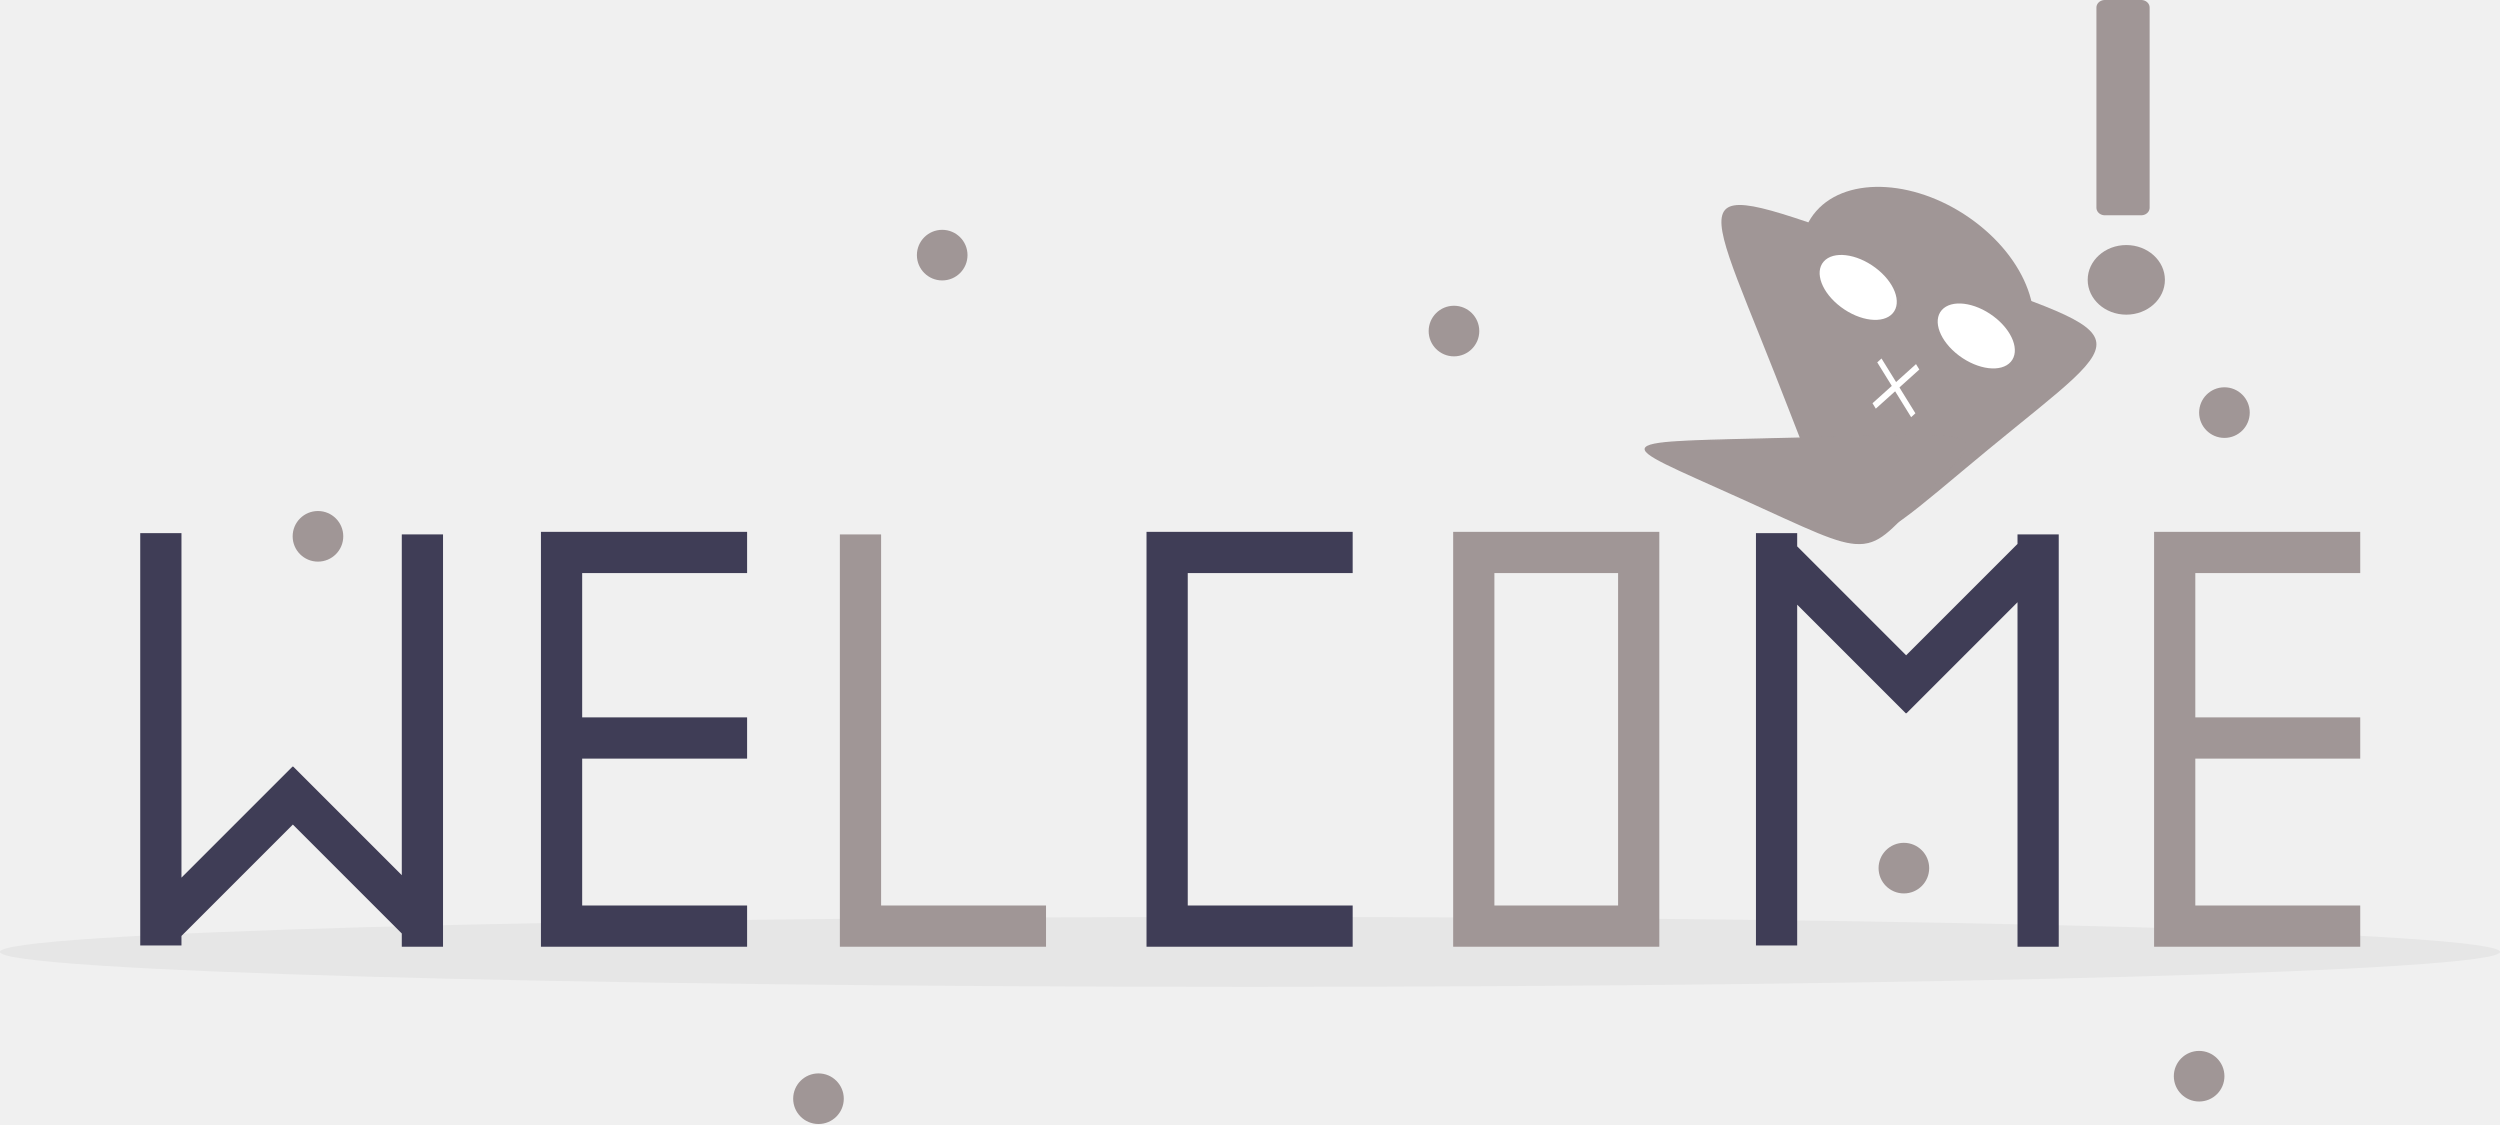
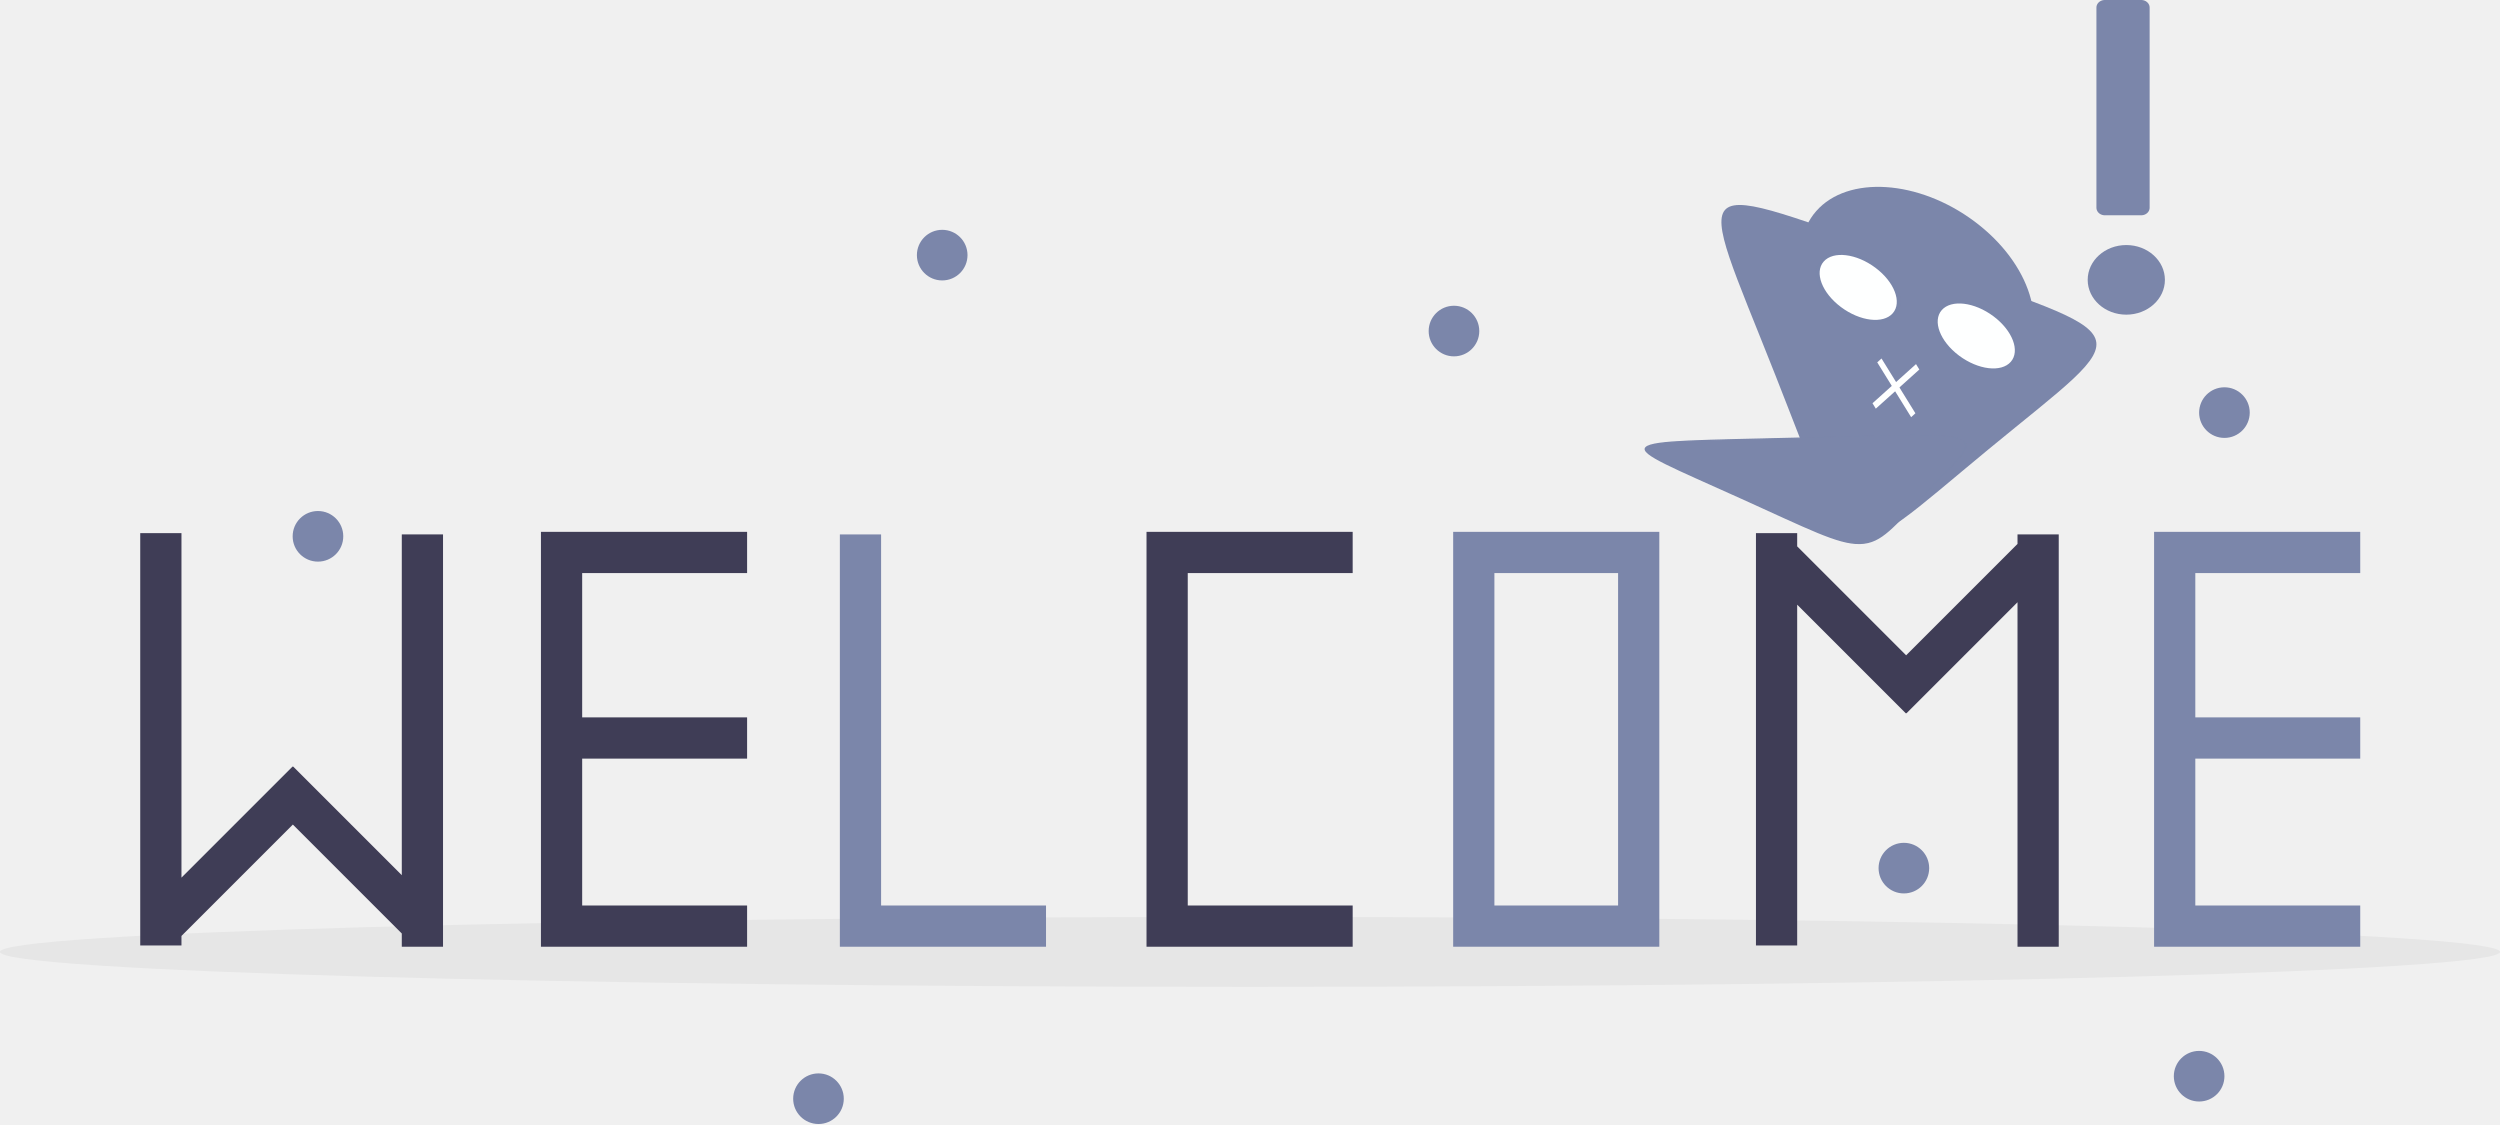
<svg xmlns="http://www.w3.org/2000/svg" data-name="Layer 1" width="889.076" height="399.732" viewBox="0 0 889.076 399.732" version="1.1" id="svg12169">
  <defs id="defs12173" />
  <g id="g9761-4-5" transform="matrix(8.717791,0,0,9.102749,278.1401,-2027.059)">
    <g id="g1819">
      <ellipse cx="444.538" cy="398.169" rx="444.538" ry="12.435" fill="#e6e6e6" id="ellipse12067" transform="matrix(0.114708,0,0,0.1098569,-31.90488,216.1338)" />
      <polygon points="481.05,396.333 481.05,381.67 422.399,381.67 422.399,263.451 481.05,263.451 481.05,248.788 407.736,248.788 407.736,249.705 407.736,263.451 407.736,381.67 407.736,396.333 422.399,396.333 " fill="#3f3d56" id="polygon12141" transform="matrix(0.114708,0,0,0.1098569,-31.90488,216.1338)" />
-       <path d="m 516.791,248.788 v 147.544 h 73.314 V 248.788 Z m 58.651,132.882 h -43.988 V 263.451 h 43.988 z" fill="#6c63ff" id="path12143" style="fill:#a09696;fill-opacity:1" transform="matrix(0.114708,0,0,0.1098569,-31.90488,216.1338)" />
-       <polygon points="313.344,381.67 313.344,249.705 298.681,249.705 298.681,381.67 298.681,396.333 313.344,396.333 371.995,396.333 371.995,381.67 " fill="#6c63ff" id="polygon12145" style="fill:#a09696;fill-opacity:1" transform="matrix(0.114708,0,0,0.1098569,-31.90488,216.1338)" />
+       <path d="m 516.791,248.788 v 147.544 h 73.314 V 248.788 Z m 58.651,132.882 h -43.988 V 263.451 h 43.988 z" fill="#6c63ff" id="path12143" style="fill:#7B86AA;fill-opacity:1" transform="matrix(0.114708,0,0,0.1098569,-31.90488,216.1338)" />
+       <polygon points="313.344,381.67 313.344,249.705 298.681,249.705 298.681,381.67 298.681,396.333 313.344,396.333 371.995,396.333 371.995,381.67 " fill="#6c63ff" id="polygon12145" style="fill:#7B86AA;fill-opacity:1" transform="matrix(0.114708,0,0,0.1098569,-31.90488,216.1338)" />
      <polygon points="192.376,396.333 207.039,396.333 265.69,396.333 265.69,381.67 207.039,381.67 207.039,329.434 265.69,329.434 265.69,314.771 207.039,314.771 207.039,263.451 265.69,263.451 265.69,248.788 192.376,248.788 192.376,249.705 192.376,263.451 192.376,314.771 192.376,329.434 192.376,381.67 " fill="#3f3d56" id="polygon12147" transform="matrix(0.114708,0,0,0.1098569,-31.90488,216.1338)" />
-       <polygon points="766.058,396.333 780.721,396.333 839.372,396.333 839.372,381.67 780.721,381.67 780.721,329.434 839.372,329.434 839.372,314.771 780.721,314.771 780.721,263.451 839.372,263.451 839.372,248.788 766.058,248.788 766.058,249.705 766.058,263.451 766.058,314.771 766.058,329.434 766.058,381.67 " fill="#6c63ff" id="polygon12149" style="fill:#a09696;fill-opacity:1" transform="matrix(0.114708,0,0,0.1098569,-31.90488,216.1338)" />
+       <polygon points="766.058,396.333 780.721,396.333 839.372,396.333 839.372,381.67 780.721,381.67 780.721,329.434 839.372,329.434 839.372,314.771 780.721,314.771 780.721,263.451 839.372,263.451 839.372,248.788 766.058,248.788 766.058,249.705 766.058,263.451 766.058,314.771 766.058,329.434 766.058,381.67 " fill="#6c63ff" id="polygon12149" style="fill:#7B86AA;fill-opacity:1" transform="matrix(0.114708,0,0,0.1098569,-31.90488,216.1338)" />
      <polygon points="49.872,395.875 64.535,395.875 64.535,392.496 104.147,352.884 142.889,391.627 142.889,396.333 157.552,396.333 157.552,249.705 142.889,249.705 142.889,370.89 104.228,332.23 104.14,332.319 104.058,332.237 64.535,371.76 64.535,249.247 49.872,249.247 " fill="#3f3d56" id="polygon12151" transform="matrix(0.114708,0,0,0.1098569,-31.90488,216.1338)" />
      <polygon points="639.133,274.689 677.794,313.35 677.883,313.261 677.964,313.342 717.488,273.819 717.488,396.333 732.15,396.333 732.15,249.705 717.488,249.705 717.488,253.083 677.876,292.695 639.133,253.953 639.133,249.247 624.47,249.247 624.47,395.875 639.133,395.875 " fill="#3f3d56" id="polygon12153" transform="matrix(0.114708,0,0,0.1098569,-31.90488,216.1338)" />
-       <circle cx="335.076" cy="150.38" r="9" fill="#6c63ff" id="circle12155" style="fill:#a09696;fill-opacity:1" transform="matrix(0.114708,0,0,0.1098569,-31.90488,216.1338)" />
-       <circle cx="113.076" cy="250.38" r="9" fill="#6c63ff" id="circle12157" style="fill:#a09696;fill-opacity:1" transform="matrix(0.114708,0,0,0.1098569,-31.90488,216.1338)" />
-       <circle cx="291.076" cy="450.38" r="9" fill="#6c63ff" id="circle12159" style="fill:#a09696;fill-opacity:1" transform="matrix(0.114708,0,0,0.1098569,-31.90488,216.1338)" />
-       <circle cx="517.076" cy="177.38" r="9" fill="#6c63ff" id="circle12161" style="fill:#a09696;fill-opacity:1" transform="matrix(0.114708,0,0,0.1098569,-31.90488,216.1338)" />
-       <circle cx="782.076" cy="442.38" r="9" fill="#6c63ff" id="circle12163" style="fill:#a09696;fill-opacity:1" transform="matrix(0.114708,0,0,0.1098569,-31.90488,216.1338)" />
-       <circle cx="791.076" cy="206.38" r="9" fill="#6c63ff" id="circle12165" style="fill:#a09696;fill-opacity:1" transform="matrix(0.114708,0,0,0.1098569,-31.90488,216.1338)" />
-       <circle cx="677.076" cy="368.38" r="9" fill="#6c63ff" id="circle12167" style="fill:#a09696;fill-opacity:1" transform="matrix(0.114708,0,0,0.1098569,-31.90488,216.1338)" />
-       <g id="g3255-0-8" transform="matrix(0.7377927,0,0,0.8412138,10.8816,15.05776)" style="fill:#a09696;fill-opacity:1;stroke:#a09696;stroke-opacity:1">
-         <g id="g3153-4-8" transform="translate(-12.43525,-96.87926)" style="fill:#a09696;fill-opacity:1;stroke:#a09696;stroke-opacity:1" />
-         <g id="g9359-6-3" transform="matrix(0.4174035,0,0,0.3160816,2.658899,242.9527)" style="fill:#a09696;fill-opacity:1;stroke:#a09696;stroke-opacity:1">
-           <rect style="fill:#a09696;fill-opacity:1;stroke:#a09696;stroke-width:2.218;stroke-linecap:round;stroke-linejoin:round;stroke-opacity:1;paint-order:stroke markers fill" id="rect9213-3-0-5" width="4.831" height="29.412" x="133.505" y="13.346" />
-           <circle style="fill:#a09696;fill-opacity:1;stroke:#a09696;stroke-width:2.047;stroke-linecap:round;stroke-opacity:1;paint-order:stroke markers fill" id="path9330-3-2" cx="136.354" cy="53.356" r="4.091" />
+       <circle cx="335.076" cy="150.38" r="9" fill="#6c63ff" id="circle12155" style="fill:#7B86AA;fill-opacity:1" transform="matrix(0.114708,0,0,0.1098569,-31.90488,216.1338)" />
+       <circle cx="113.076" cy="250.38" r="9" fill="#6c63ff" id="circle12157" style="fill:#7B86AA;fill-opacity:1" transform="matrix(0.114708,0,0,0.1098569,-31.90488,216.1338)" />
+       <circle cx="291.076" cy="450.38" r="9" fill="#6c63ff" id="circle12159" style="fill:#7B86AA;fill-opacity:1" transform="matrix(0.114708,0,0,0.1098569,-31.90488,216.1338)" />
+       <circle cx="517.076" cy="177.38" r="9" fill="#6c63ff" id="circle12161" style="fill:#7B86AA;fill-opacity:1" transform="matrix(0.114708,0,0,0.1098569,-31.90488,216.1338)" />
+       <circle cx="782.076" cy="442.38" r="9" fill="#6c63ff" id="circle12163" style="fill:#7B86AA;fill-opacity:1" transform="matrix(0.114708,0,0,0.1098569,-31.90488,216.1338)" />
+       <circle cx="791.076" cy="206.38" r="9" fill="#6c63ff" id="circle12165" style="fill:#7B86AA;fill-opacity:1" transform="matrix(0.114708,0,0,0.1098569,-31.90488,216.1338)" />
+       <circle cx="677.076" cy="368.38" r="9" fill="#6c63ff" id="circle12167" style="fill:#7B86AA;fill-opacity:1" transform="matrix(0.114708,0,0,0.1098569,-31.90488,216.1338)" />
+       <g id="g3255-0-8" transform="matrix(0.7377927,0,0,0.8412138,10.8816,15.05776)" style="fill:#7B86AA;fill-opacity:1;stroke:#7B86AA;stroke-opacity:1">
+         <g id="g3153-4-8" transform="translate(-12.43525,-96.87926)" style="fill:#7B86AA;fill-opacity:1;stroke:#7B86AA;stroke-opacity:1" />
+         <g id="g9359-6-3" transform="matrix(0.4174035,0,0,0.3160816,2.658899,242.9527)" style="fill:#7B86AA;fill-opacity:1;stroke:#7B86AA;stroke-opacity:1">
+           <rect style="fill:#7B86AA;fill-opacity:1;stroke:#7B86AA;stroke-width:2.218;stroke-linecap:round;stroke-linejoin:round;stroke-opacity:1;paint-order:stroke markers fill" id="rect9213-3-0-5" width="4.831" height="29.412" x="133.505" y="13.346" />
+           <circle style="fill:#7B86AA;fill-opacity:1;stroke:#7B86AA;stroke-width:2.047;stroke-linecap:round;stroke-opacity:1;paint-order:stroke markers fill" id="path9330-3-2" cx="136.354" cy="53.356" r="4.091" />
        </g>
      </g>
-       <g id="g934-9-6" transform="matrix(-0.03448917,0.08151811,-0.106183,-0.04774713,66.15483,238.2085)" style="fill:#a09696;fill-opacity:1;stroke:#a09696;stroke-opacity:0">
-         <path style="fill:#a09696;fill-opacity:1;stroke:#a09696;stroke-width:9;stroke-linecap:round;stroke-opacity:0;paint-order:stroke markers fill" id="path236-4-7" d="M 97.747,117.412 C 8.753,186.205 17.346,189.728 2.267,78.261 -12.813,-33.207 -20.161,-27.527 83.913,15.148 187.986,57.823 186.741,48.619 97.747,117.412 Z" transform="matrix(0.7587168,-0.00358655,-0.00358655,0.7711681,35.78002,115.8375)" />
-         <ellipse style="fill:#a09696;fill-opacity:1;stroke:#a09696;stroke-width:3;stroke-linecap:round;stroke-dasharray:none;stroke-opacity:0;paint-order:stroke markers fill" id="path2820-1-8" cx="153.313" cy="-90.209" transform="rotate(104.9729)" rx="44.102" ry="38.463" />
+       <g id="g934-9-6" transform="matrix(-0.03448917,0.08151811,-0.106183,-0.04774713,66.15483,238.2085)" style="fill:#7B86AA;fill-opacity:1;stroke:#7B86AA;stroke-opacity:0">
+         <path style="fill:#7B86AA;fill-opacity:1;stroke:#7B86AA;stroke-width:9;stroke-linecap:round;stroke-opacity:0;paint-order:stroke markers fill" id="path236-4-7" d="M 97.747,117.412 C 8.753,186.205 17.346,189.728 2.267,78.261 -12.813,-33.207 -20.161,-27.527 83.913,15.148 187.986,57.823 186.741,48.619 97.747,117.412 Z" transform="matrix(0.7587168,-0.00358655,-0.00358655,0.7711681,35.78002,115.8375)" />
+         <ellipse style="fill:#7B86AA;fill-opacity:1;stroke:#7B86AA;stroke-width:3;stroke-linecap:round;stroke-dasharray:none;stroke-opacity:0;paint-order:stroke markers fill" id="path2820-1-8" cx="153.313" cy="-90.209" transform="rotate(104.9729)" rx="44.102" ry="38.463" />
      </g>
-       <path style="fill:#a09696;fill-opacity:1;stroke:#a09696;stroke-width:3;stroke-linecap:round;stroke-dasharray:none;stroke-opacity:0.996;paint-order:stroke markers fill" id="path2907-3-4" d="M 200.021,193.463 C 133.988,350.291 147.928,348.538 45.127,212.938 -57.674,77.337 -63.126,90.286 105.708,69.059 274.542,47.831 266.053,36.634 200.021,193.463 Z" transform="matrix(0.04823058,9.4453452e-4,0.0038013,0.01675902,36.1924,238.546)" />
-       <ellipse style="fill:#ffffff;fill-opacity:0.996;stroke:#a09696;stroke-width:0.306;stroke-linecap:round;stroke-dasharray:none;stroke-opacity:0.996;paint-order:stroke markers fill" id="path2913-7-1" cx="-196.488" cy="-164.377" transform="matrix(-0.8125742,-0.5828578,0.6749522,-0.7378615,0,0)" rx="1.733" ry="1.041" />
-       <ellipse style="fill:#ffffff;fill-opacity:0.996;stroke:#a09696;stroke-width:0.306;stroke-linecap:round;stroke-dasharray:none;stroke-opacity:0.996;paint-order:stroke markers fill" id="path2913-6-8-7" cx="-191.62" cy="-165.652" transform="matrix(-0.8125742,-0.5828578,0.6749522,-0.7378615,0,0)" rx="1.733" ry="1.041" />
+       <path style="fill:#7B86AA;fill-opacity:1;stroke:#7B86AA;stroke-width:3;stroke-linecap:round;stroke-dasharray:none;stroke-opacity:0.996;paint-order:stroke markers fill" id="path2907-3-4" d="M 200.021,193.463 C 133.988,350.291 147.928,348.538 45.127,212.938 -57.674,77.337 -63.126,90.286 105.708,69.059 274.542,47.831 266.053,36.634 200.021,193.463 Z" transform="matrix(0.04823058,9.4453452e-4,0.0038013,0.01675902,36.1924,238.546)" />
+       <ellipse style="fill:#ffffff;fill-opacity:0.996;stroke:#7B86AA;stroke-width:0.306;stroke-linecap:round;stroke-dasharray:none;stroke-opacity:0.996;paint-order:stroke markers fill" id="path2913-7-1" cx="-196.488" cy="-164.377" transform="matrix(-0.8125742,-0.5828578,0.6749522,-0.7378615,0,0)" rx="1.733" ry="1.041" />
+       <ellipse style="fill:#ffffff;fill-opacity:0.996;stroke:#7B86AA;stroke-width:0.306;stroke-linecap:round;stroke-dasharray:none;stroke-opacity:0.996;paint-order:stroke markers fill" id="path2913-6-8-7" cx="-191.62" cy="-165.652" transform="matrix(-0.8125742,-0.5828578,0.6749522,-0.7378615,0,0)" rx="1.733" ry="1.041" />
      <rect style="fill:#ffffff;fill-opacity:0.996;stroke:#fbffff;stroke-width:0.357;stroke-linecap:round;stroke-dasharray:none;stroke-opacity:0;paint-order:stroke markers fill" id="rect5085-3-8" width="2.343" height="0.251" x="-91.821" y="211.837" transform="matrix(0.7576646,-0.6526441,0.5383885,0.8426968,0,0)" />
      <rect style="fill:#ffffff;fill-opacity:0.996;stroke:#fbffff;stroke-width:0.357;stroke-linecap:round;stroke-dasharray:none;stroke-opacity:0;paint-order:stroke markers fill" id="rect5085-9-8-7" width="2.549" height="0.231" x="210.05" y="91.688" transform="matrix(0.542561,0.8400164,-0.7538205,0.6570804,0,0)" />
    </g>
  </g>
</svg>
